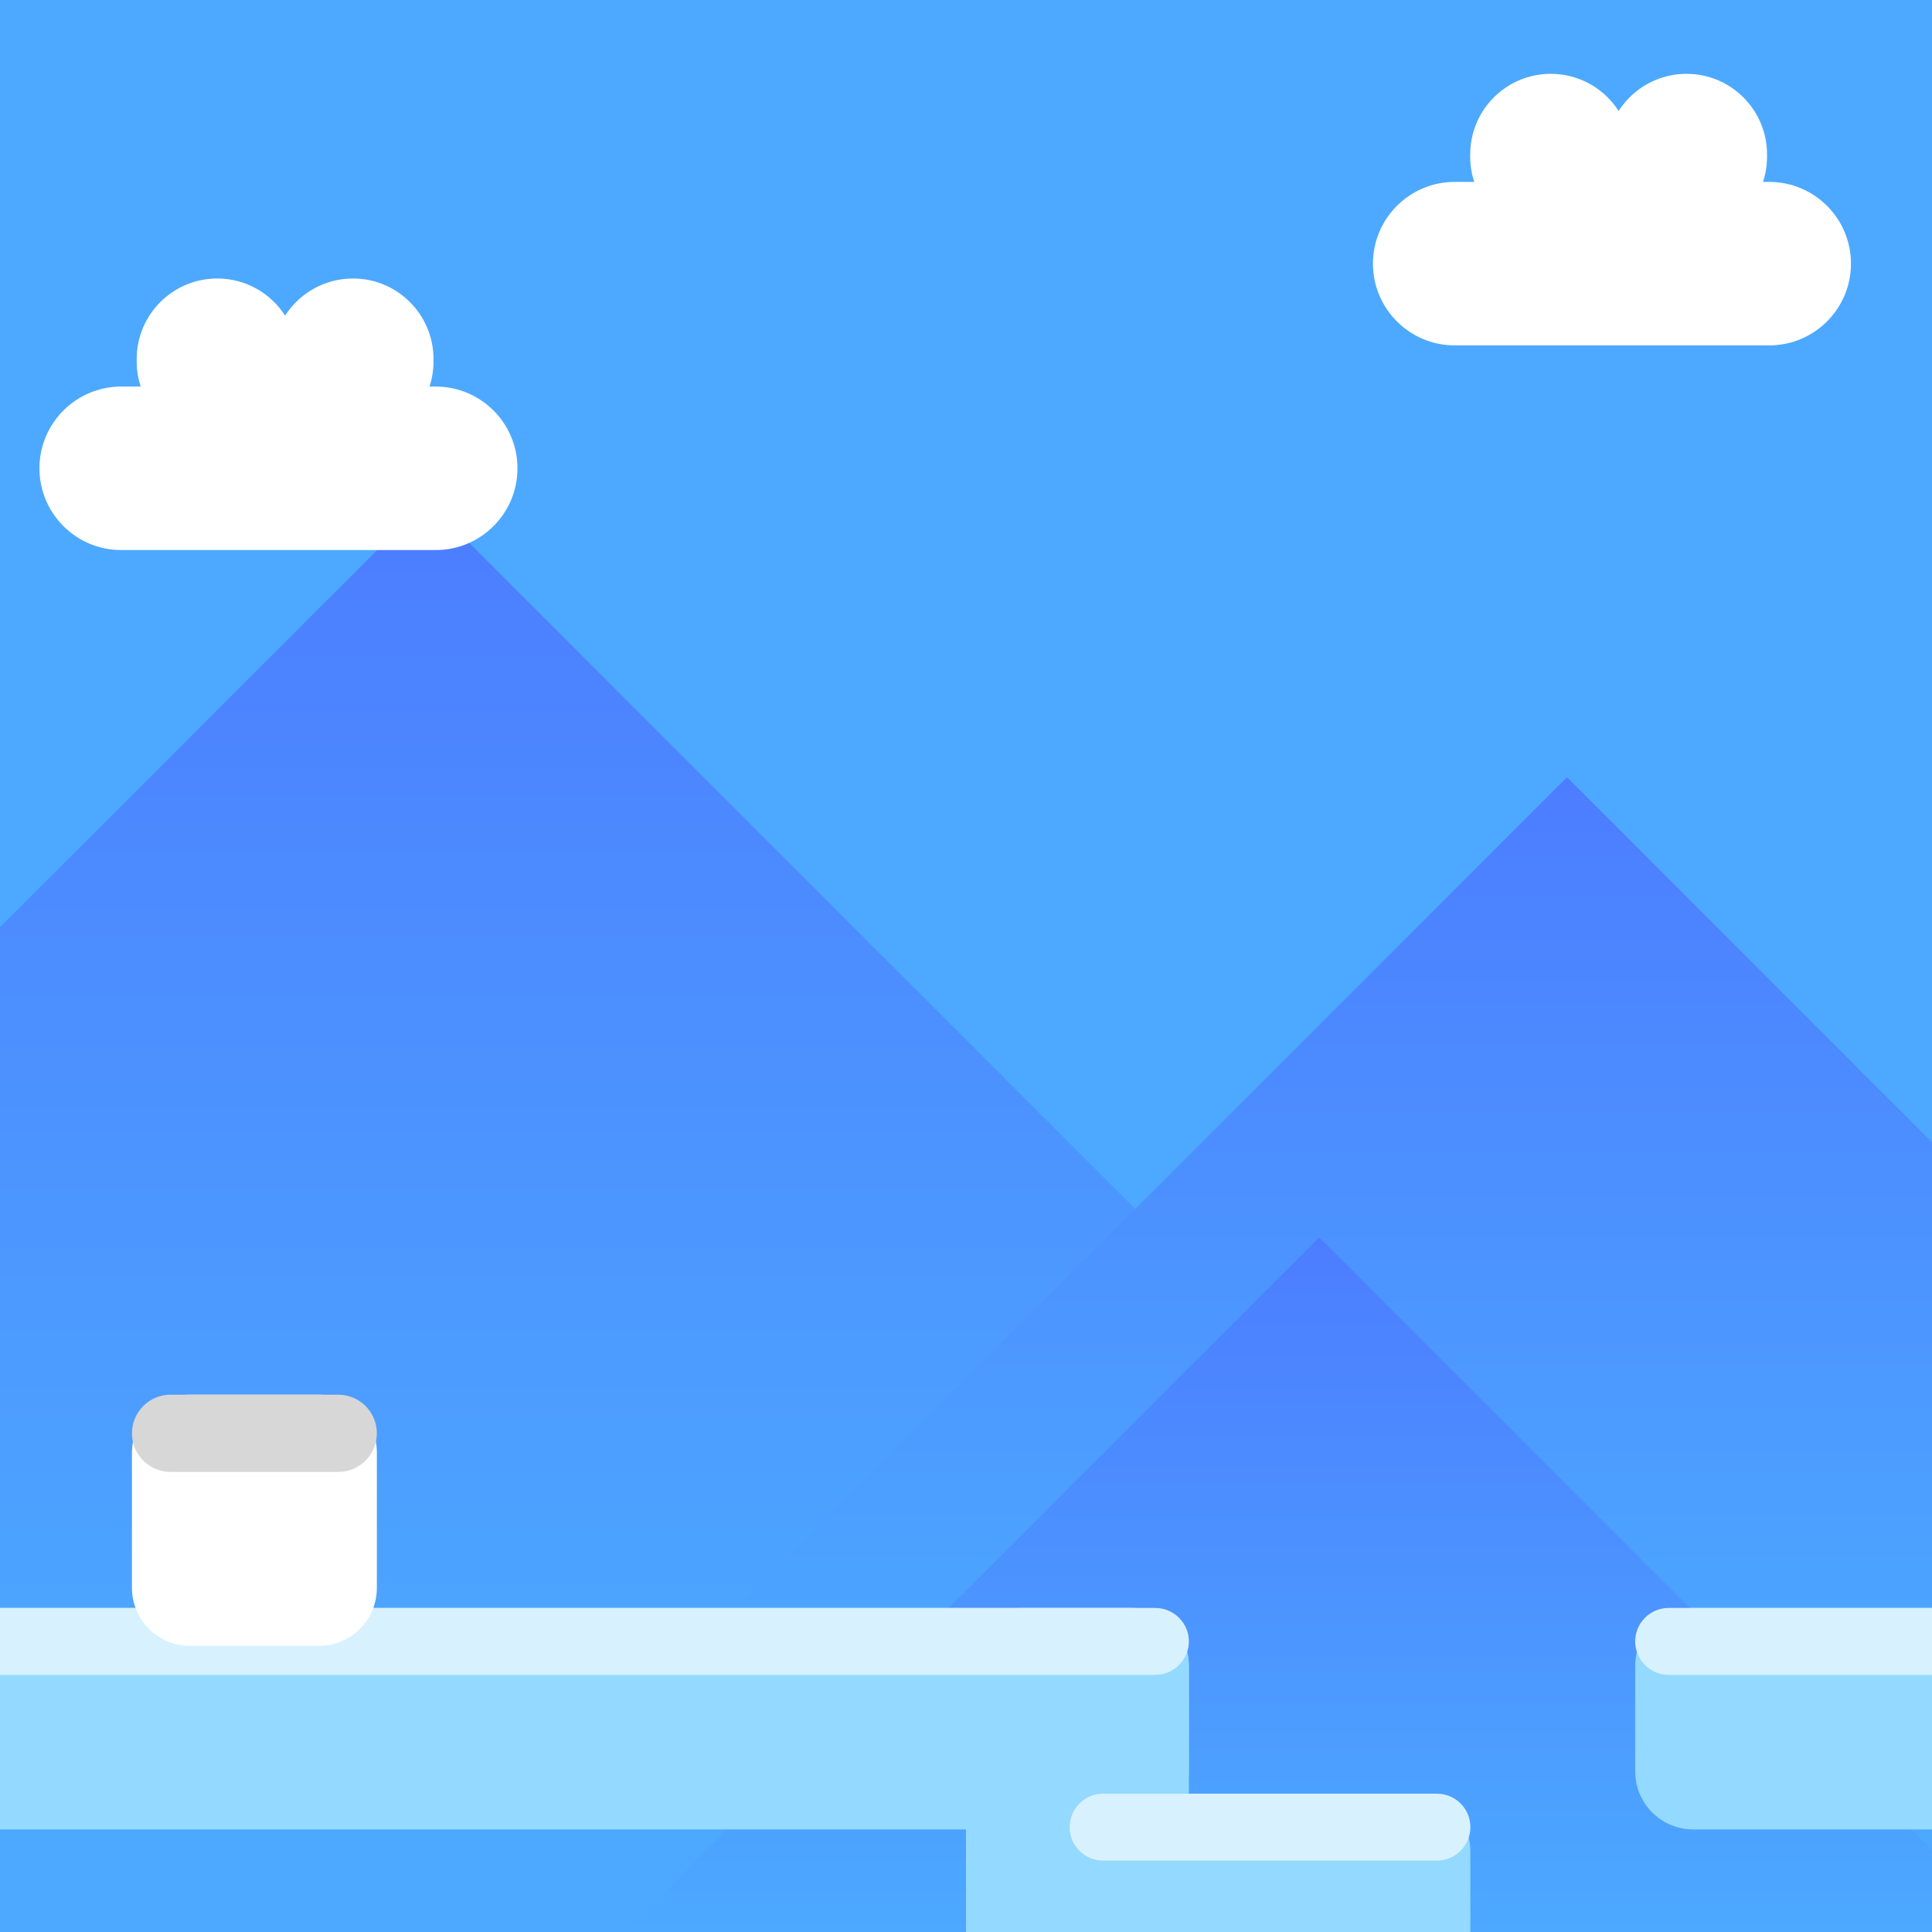
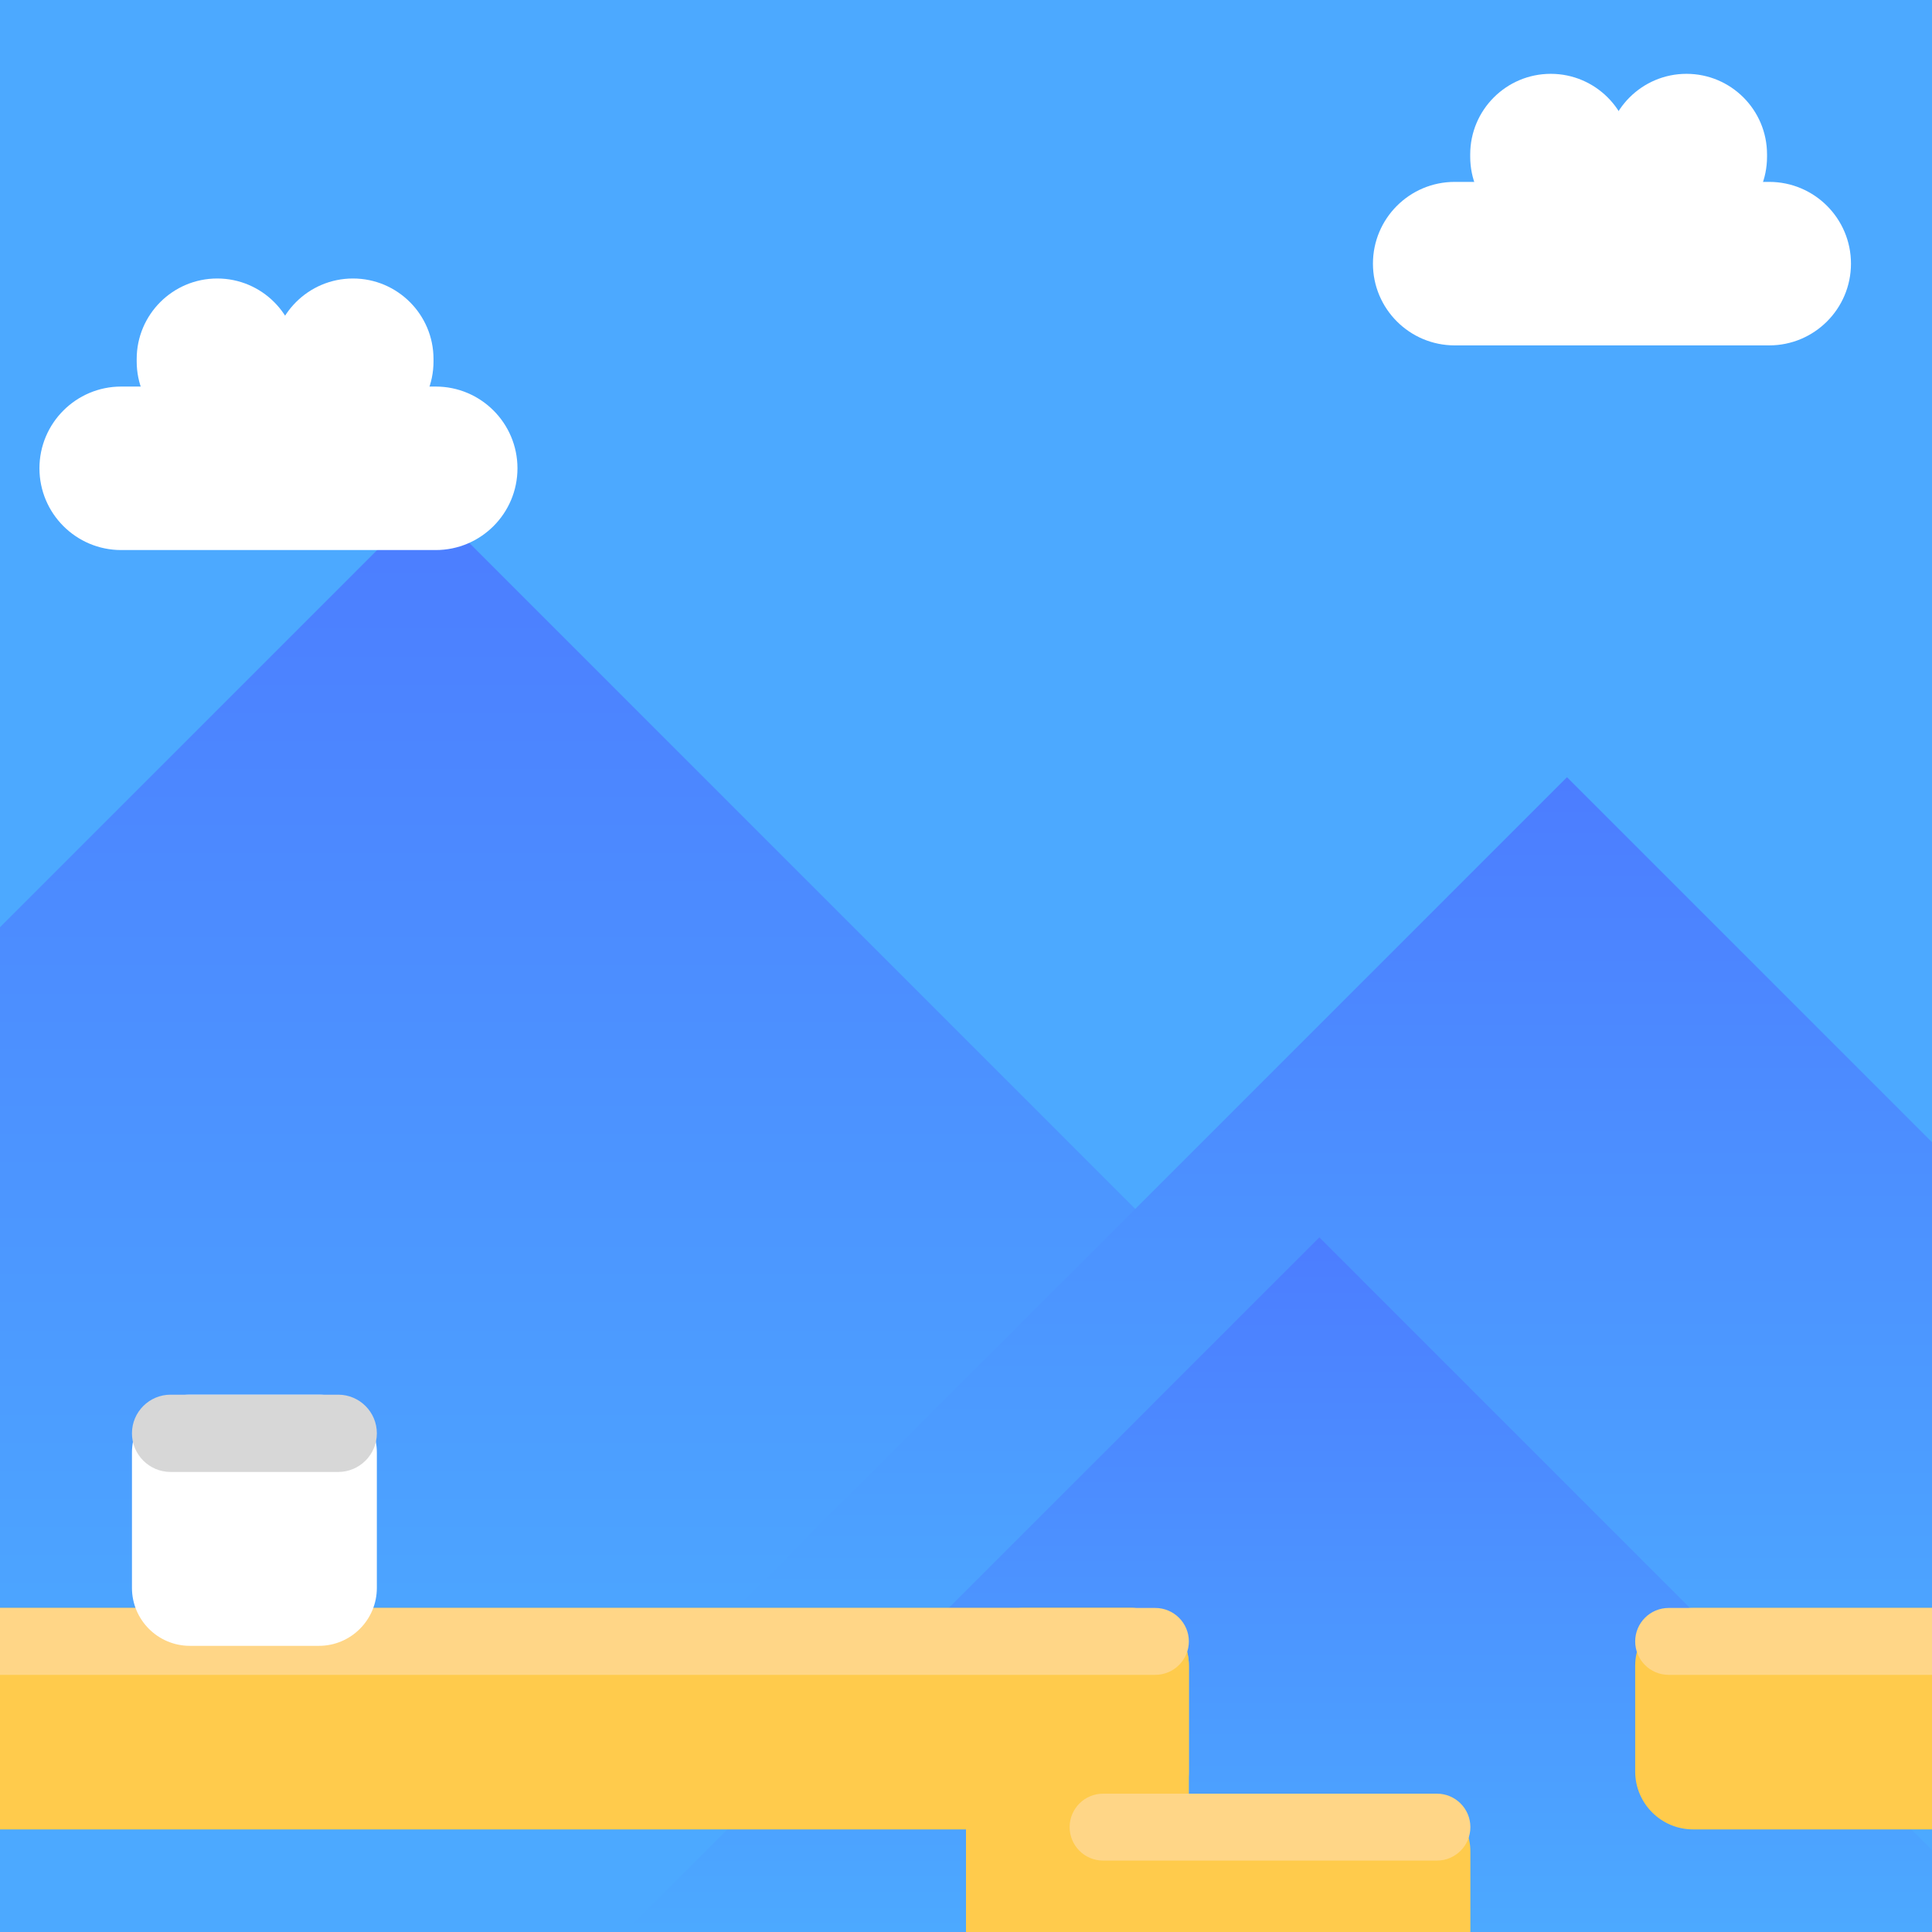
<svg xmlns="http://www.w3.org/2000/svg" width="100%" height="100%" viewBox="0 0 100 100" version="1.1" xml:space="preserve" style="fill-rule:evenodd;clip-rule:evenodd;stroke-linejoin:round;stroke-miterlimit:2;">
  <g id="background-pack-easy-peasy" transform="matrix(1,0,0,1,-270,-180)">
    <clipPath id="_clip1">
      <rect x="270" y="180" width="100" height="100" />
    </clipPath>
    <g clip-path="url(#_clip1)">
      <g id="Background" transform="matrix(0.412391,0,0,0.682116,192.277,102.697)">
        <rect x="188.469" y="113.328" width="242.489" height="146.603" style="fill:rgb(76,169,255);" />
      </g>
      <g transform="matrix(1.14465,-1.14465,1.14465,1.14465,-1111.25,1066.68)">
        <rect x="933" y="237" width="56" height="56" style="fill:url(#_Linear2);" />
      </g>
      <g transform="matrix(0.870937,-0.870937,0.870937,0.870937,-716.662,875.172)">
        <rect x="933" y="237" width="56" height="56" style="fill:url(#_Linear3);" />
      </g>
      <g transform="matrix(0.64204,-0.64204,0.64204,0.64204,-448.852,726.86)">
        <rect x="933" y="237" width="56" height="56" style="fill:url(#_Linear4);" />
      </g>
      <g transform="matrix(1.34765,0,0,0.881713,-1150.88,43.6809)">
-         <path d="M1100,252.402L1100,258.598C1100,260.475 1099,262 1097.77,262L1052.23,262C1051,262 1050,260.475 1050,258.598L1050,252.402C1050,250.525 1051,249 1052.23,249L1097.77,249C1099,249 1100,250.525 1100,252.402Z" style="fill:rgb(148,217,255);" />
+         <path d="M1100,252.402L1100,258.598C1100,260.475 1099,262 1097.77,262L1052.23,262C1051,262 1050,260.475 1050,258.598L1050,252.402C1050,250.525 1051,249 1052.23,249L1097.77,249C1099,249 1100,250.525 1100,252.402Z" style="fill:rgb(255,203,76);" />
      </g>
      <g transform="matrix(0.41485,0,0,0.881713,-110.228,53.2947)">
-         <path d="M1100,252.402L1100,258.598C1100,260.475 1096.76,262 1092.77,262L1057.23,262C1053.24,262 1050,260.475 1050,258.598L1050,252.402C1050,250.525 1053.24,249 1057.23,249L1092.77,249C1096.76,249 1100,250.525 1100,252.402Z" style="fill:rgb(148,217,255);" />
+         <path d="M1100,252.402L1100,258.598C1100,260.475 1096.76,262 1092.77,262L1057.23,262C1053.24,262 1050,260.475 1050,258.598L1050,252.402C1050,250.525 1053.24,249 1057.23,249L1092.77,249C1096.76,249 1100,250.525 1100,252.402Z" style="fill:rgb(255,203,76);" />
      </g>
      <g transform="matrix(0.41485,0,0,0.881713,-80.9555,43.6809)">
-         <path d="M1100,252.402L1100,258.598C1100,260.475 1096.76,262 1092.77,262L1057.23,262C1053.24,262 1050,260.475 1050,258.598L1050,252.402C1050,250.525 1053.24,249 1057.23,249L1092.77,249C1096.76,249 1100,250.525 1100,252.402Z" style="fill:rgb(148,217,255);" />
+         <path d="M1100,252.402L1100,258.598C1100,260.475 1096.76,262 1092.77,262L1057.23,262C1053.24,262 1050,260.475 1050,258.598L1050,252.402C1050,250.525 1053.24,249 1057.23,249L1092.77,249C1096.76,249 1100,250.525 1100,252.402Z" style="fill:rgb(255,203,76);" />
      </g>
      <g transform="matrix(0.230731,0,0,2.65094,77.732,-396.858)">
-         <path d="M1100,250.132L1100,260.868C1100,261.493 1094.17,262 1087,262L1063,262C1055.83,262 1050,261.493 1050,260.868L1050,250.132C1050,249.507 1055.83,249 1063,249L1087,249C1094.17,249 1100,249.507 1100,250.132Z" style="fill:rgb(148,217,255);" />
+         <path d="M1100,250.132L1100,260.868C1100,261.493 1094.17,262 1087,262L1063,262C1055.83,262 1050,261.493 1050,260.868L1050,250.132C1050,249.507 1055.83,249 1063,249L1087,249C1094.17,249 1100,249.507 1100,250.132Z" style="fill:rgb(255,203,76);" />
      </g>
      <g transform="matrix(1.34765,0,0,0.266328,-1150.88,196.912)">
-         <path d="M1100,255.5C1100,259.087 1099.42,262 1098.71,262L1051.29,262C1050.58,262 1050,259.087 1050,255.5C1050,251.913 1050.58,249 1051.29,249L1098.71,249C1099.42,249 1100,251.913 1100,255.5Z" style="fill:rgb(216,241,255);" />
+         <path d="M1100,255.5C1100,259.087 1099.42,262 1098.71,262L1051.29,262C1050.58,262 1050,259.087 1050,255.5C1050,251.913 1050.58,249 1051.29,249L1098.71,249C1099.42,249 1100,251.913 1100,255.5Z" style="fill:rgb(255,214,135);;" />
      </g>
      <g transform="matrix(0.253514,0,0,1,10.6404,3.18844)">
        <path d="M1100,252L1100,259C1100,260.656 1094.7,262 1088.17,262L1061.83,262C1055.3,262 1050,260.656 1050,259L1050,252C1050,250.344 1055.3,249 1061.83,249L1088.17,249C1094.7,249 1100,250.344 1100,252Z" style="fill:white;" />
      </g>
      <g transform="matrix(0.253514,0,0,0.307692,10.6404,175.573)">
        <path d="M1100,255.5C1100,259.087 1096.46,262 1092.11,262L1057.89,262C1053.54,262 1050,259.087 1050,255.5C1050,251.913 1053.54,249 1057.89,249L1092.11,249C1096.46,249 1100,251.913 1100,255.5Z" style="fill:rgb(215,215,215);" />
      </g>
      <g transform="matrix(0.41485,0,0,0.266328,-110.228,206.525)">
-         <path d="M1100,255.5C1100,259.087 1098.13,262 1095.83,262L1054.17,262C1051.87,262 1050,259.087 1050,255.5C1050,251.913 1051.87,249 1054.17,249L1095.83,249C1098.13,249 1100,251.913 1100,255.5Z" style="fill:rgb(216,241,255);" />
+         <path d="M1100,255.5C1100,259.087 1098.13,262 1095.83,262L1054.17,262C1051.87,262 1050,259.087 1050,255.5C1050,251.913 1051.87,249 1054.17,249L1095.83,249C1098.13,249 1100,251.913 1100,255.5Z" style="fill:rgb(255,214,135);;" />
      </g>
      <g transform="matrix(0.49485,0,0,0.650944,-247.551,37.9233)">
        <path d="M1100,255.5C1100,259.087 1096.17,262 1091.45,262L1058.55,262C1053.83,262 1050,259.087 1050,255.5C1050,251.913 1053.83,249 1058.55,249L1091.45,249C1096.17,249 1100,251.913 1100,255.5Z" style="fill:white;" />
      </g>
      <g transform="matrix(0.49485,0,0,0.650944,-178.529,27.3298)">
        <path d="M1100,255.5C1100,259.087 1096.17,262 1091.45,262L1058.55,262C1053.83,262 1050,259.087 1050,255.5C1050,251.913 1053.83,249 1058.55,249L1091.45,249C1096.17,249 1100,251.913 1100,255.5Z" style="fill:white;" />
      </g>
      <g transform="matrix(0.166743,0,0,0.650944,101.995,32.3298)">
        <path d="M1100,255.404L1100,255.596C1100,259.131 1088.8,262 1075,262C1061.2,262 1050,259.131 1050,255.596L1050,255.404C1050,251.869 1061.2,249 1075,249C1088.8,249 1100,251.869 1100,255.404Z" style="fill:white;" />
      </g>
      <g transform="matrix(0.166743,0,0,0.650944,171.018,21.7364)">
        <path d="M1100,255.404L1100,255.596C1100,259.131 1088.8,262 1075,262C1061.2,262 1050,259.131 1050,255.596L1050,255.404C1050,251.869 1061.2,249 1075,249C1088.8,249 1100,251.869 1100,255.404Z" style="fill:white;" />
      </g>
      <g transform="matrix(0.166743,0,0,0.650944,109.021,32.3298)">
        <path d="M1100,255.404L1100,255.596C1100,259.131 1088.8,262 1075,262C1061.2,262 1050,259.131 1050,255.596L1050,255.404C1050,251.869 1061.2,249 1075,249C1088.8,249 1100,251.869 1100,255.404Z" style="fill:white;" />
      </g>
      <g transform="matrix(0.166743,0,0,0.650944,178.044,21.7364)">
        <path d="M1100,255.404L1100,255.596C1100,259.131 1088.8,262 1075,262C1061.2,262 1050,259.131 1050,255.596L1050,255.404C1050,251.869 1061.2,249 1075,249C1088.8,249 1100,251.869 1100,255.404Z" style="fill:white;" />
      </g>
      <g transform="matrix(0.41485,0,0,0.266328,-80.9555,196.912)">
-         <path d="M1100,255.5C1100,259.087 1098.13,262 1095.83,262L1054.17,262C1051.87,262 1050,259.087 1050,255.5C1050,251.913 1051.87,249 1054.17,249L1095.83,249C1098.13,249 1100,251.913 1100,255.5Z" style="fill:rgb(216,241,255);" />
+         <path d="M1100,255.5C1100,259.087 1098.13,262 1095.83,262L1054.17,262C1051.87,262 1050,259.087 1050,255.5C1050,251.913 1051.87,249 1054.17,249L1095.83,249C1098.13,249 1100,251.913 1100,255.5Z" style="fill:rgb(255,214,135);;" />
      </g>
    </g>
  </g>
  <defs>
    <linearGradient id="_Linear2" x1="0" y1="0" x2="1" y2="0" gradientUnits="userSpaceOnUse" gradientTransform="matrix(-28,28,-28,-28,989,237)">
      <stop offset="0" style="stop-color:rgb(76,125,255);stop-opacity:1" />
      <stop offset="1" style="stop-color:rgb(76,169,255);stop-opacity:1" />
    </linearGradient>
    <linearGradient id="_Linear3" x1="0" y1="0" x2="1" y2="0" gradientUnits="userSpaceOnUse" gradientTransform="matrix(-28,28,-28,-28,989,237)">
      <stop offset="0" style="stop-color:rgb(76,125,255);stop-opacity:1" />
      <stop offset="1" style="stop-color:rgb(76,169,255);stop-opacity:1" />
    </linearGradient>
    <linearGradient id="_Linear4" x1="0" y1="0" x2="1" y2="0" gradientUnits="userSpaceOnUse" gradientTransform="matrix(-28,28,-28,-28,989,237)">
      <stop offset="0" style="stop-color:rgb(76,125,255);stop-opacity:1" />
      <stop offset="1" style="stop-color:rgb(76,169,255);stop-opacity:1" />
    </linearGradient>
  </defs>
</svg>
